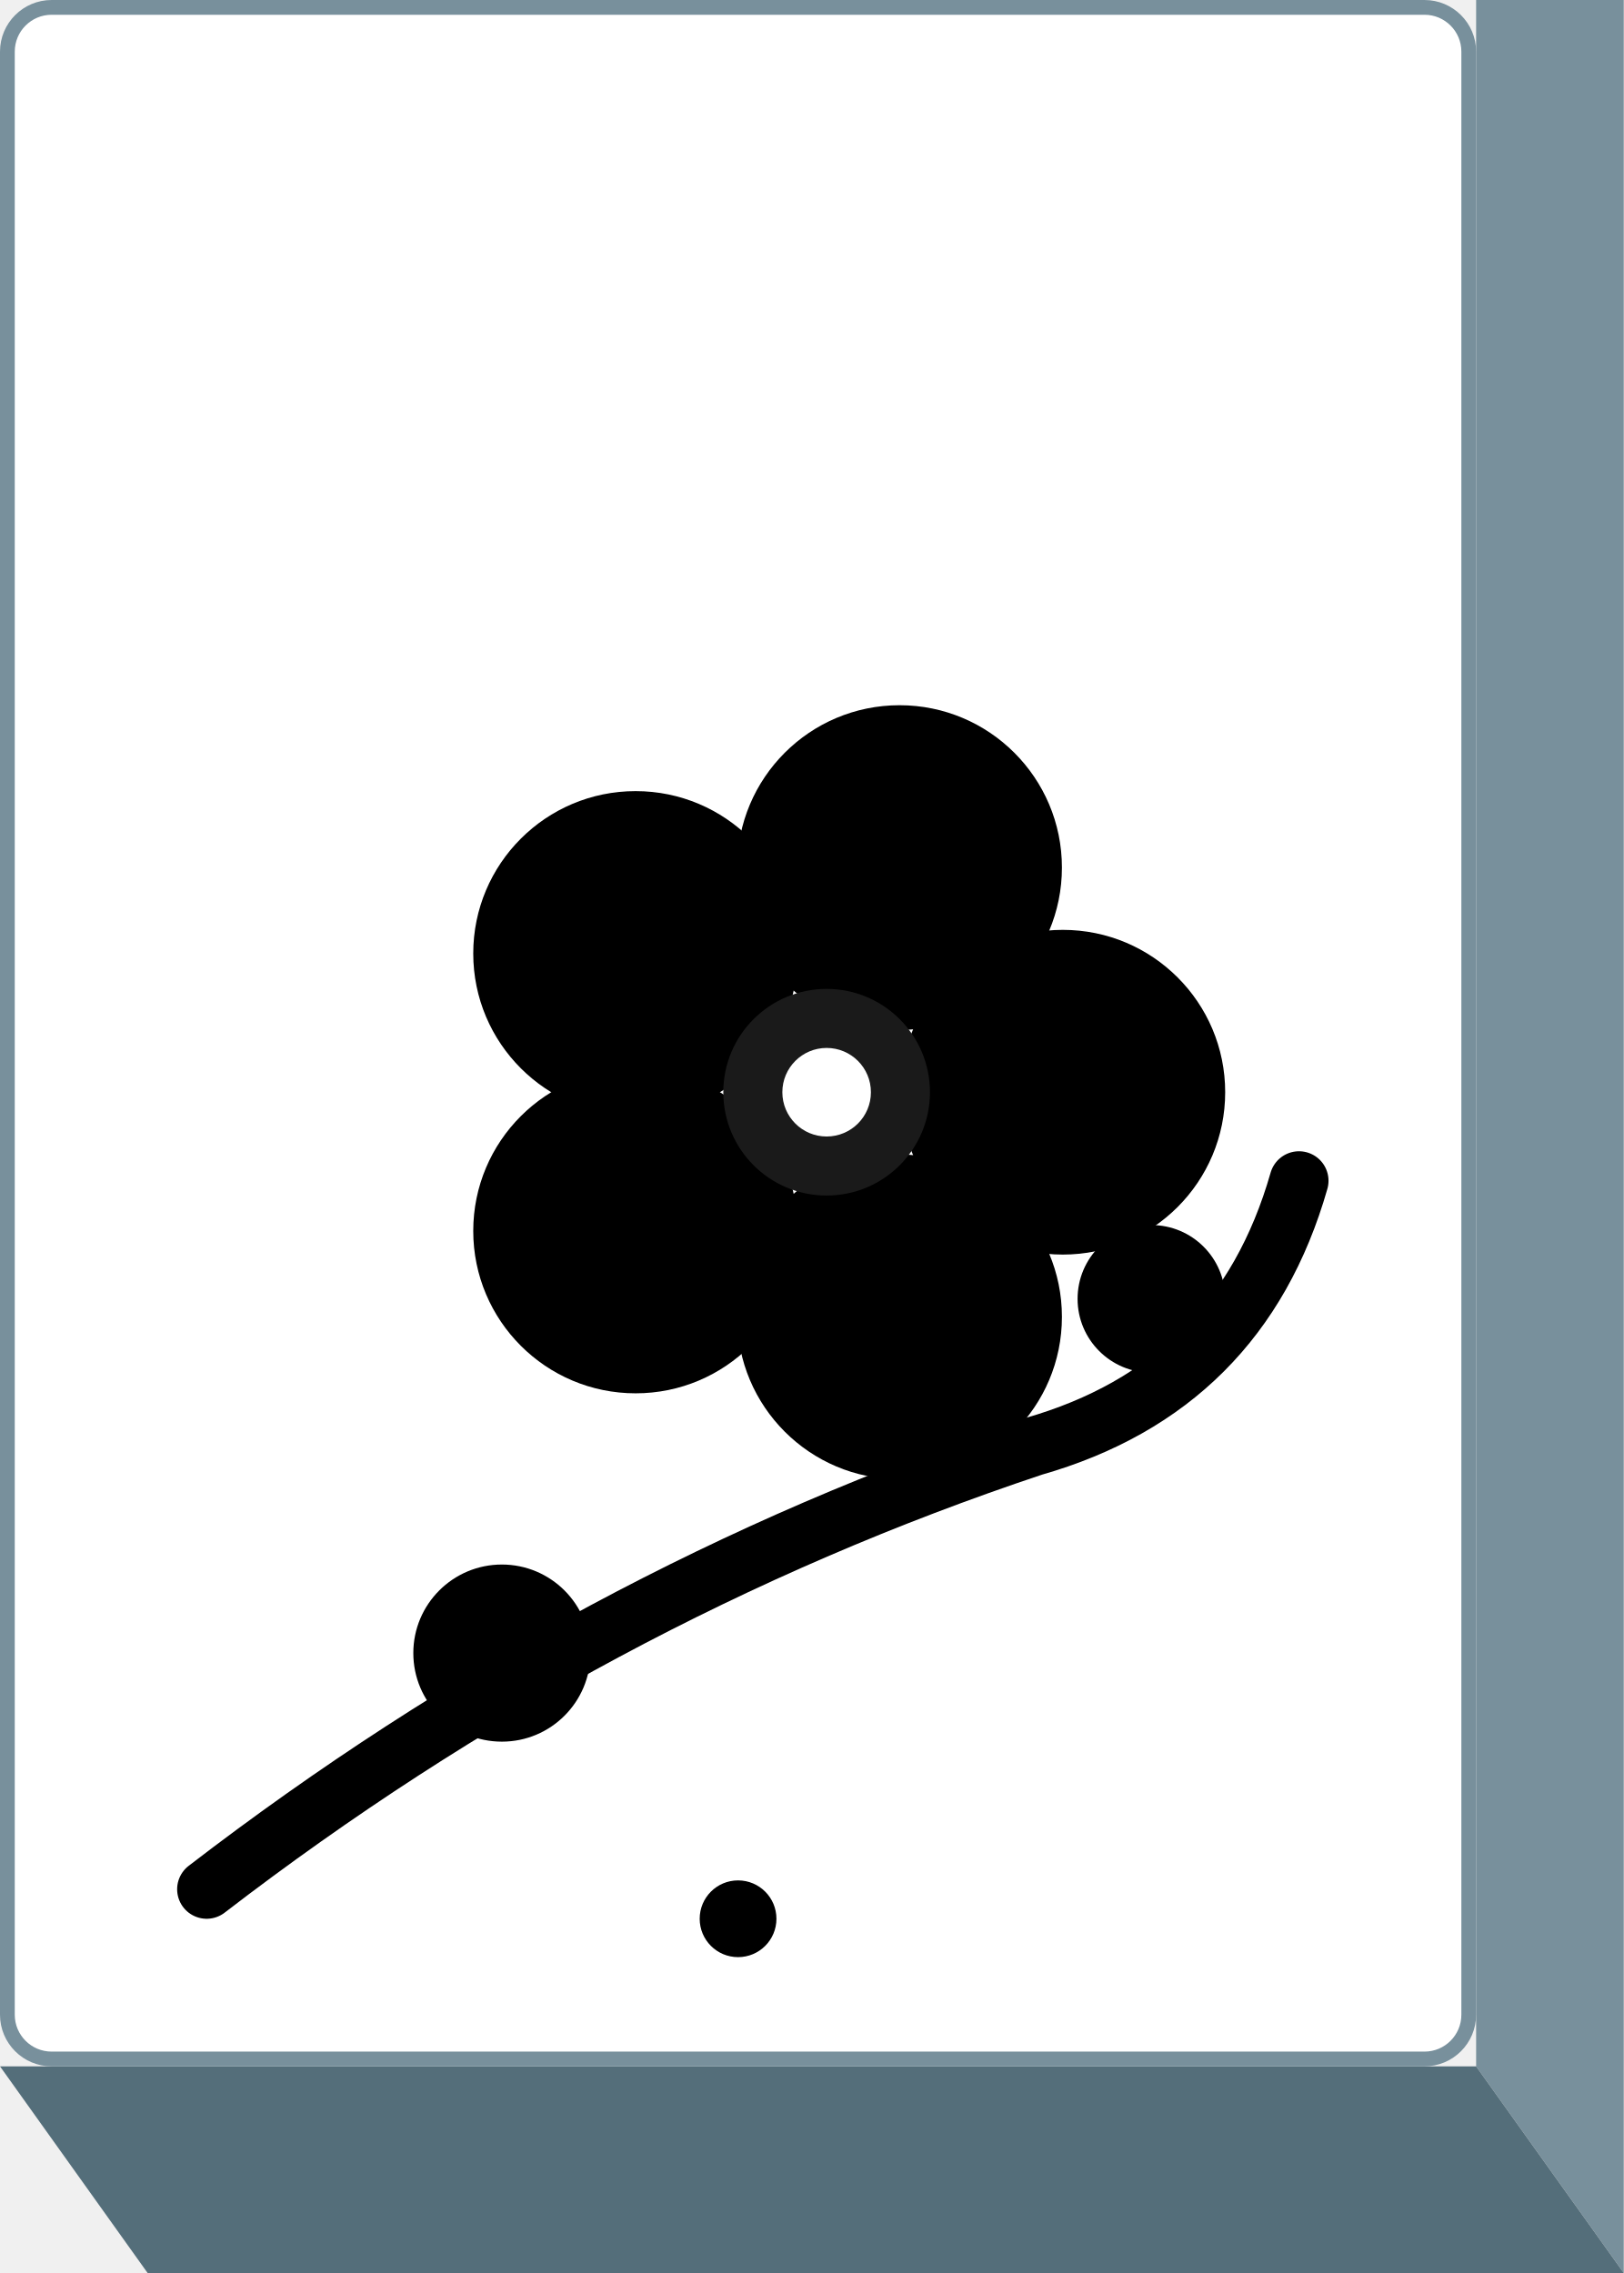
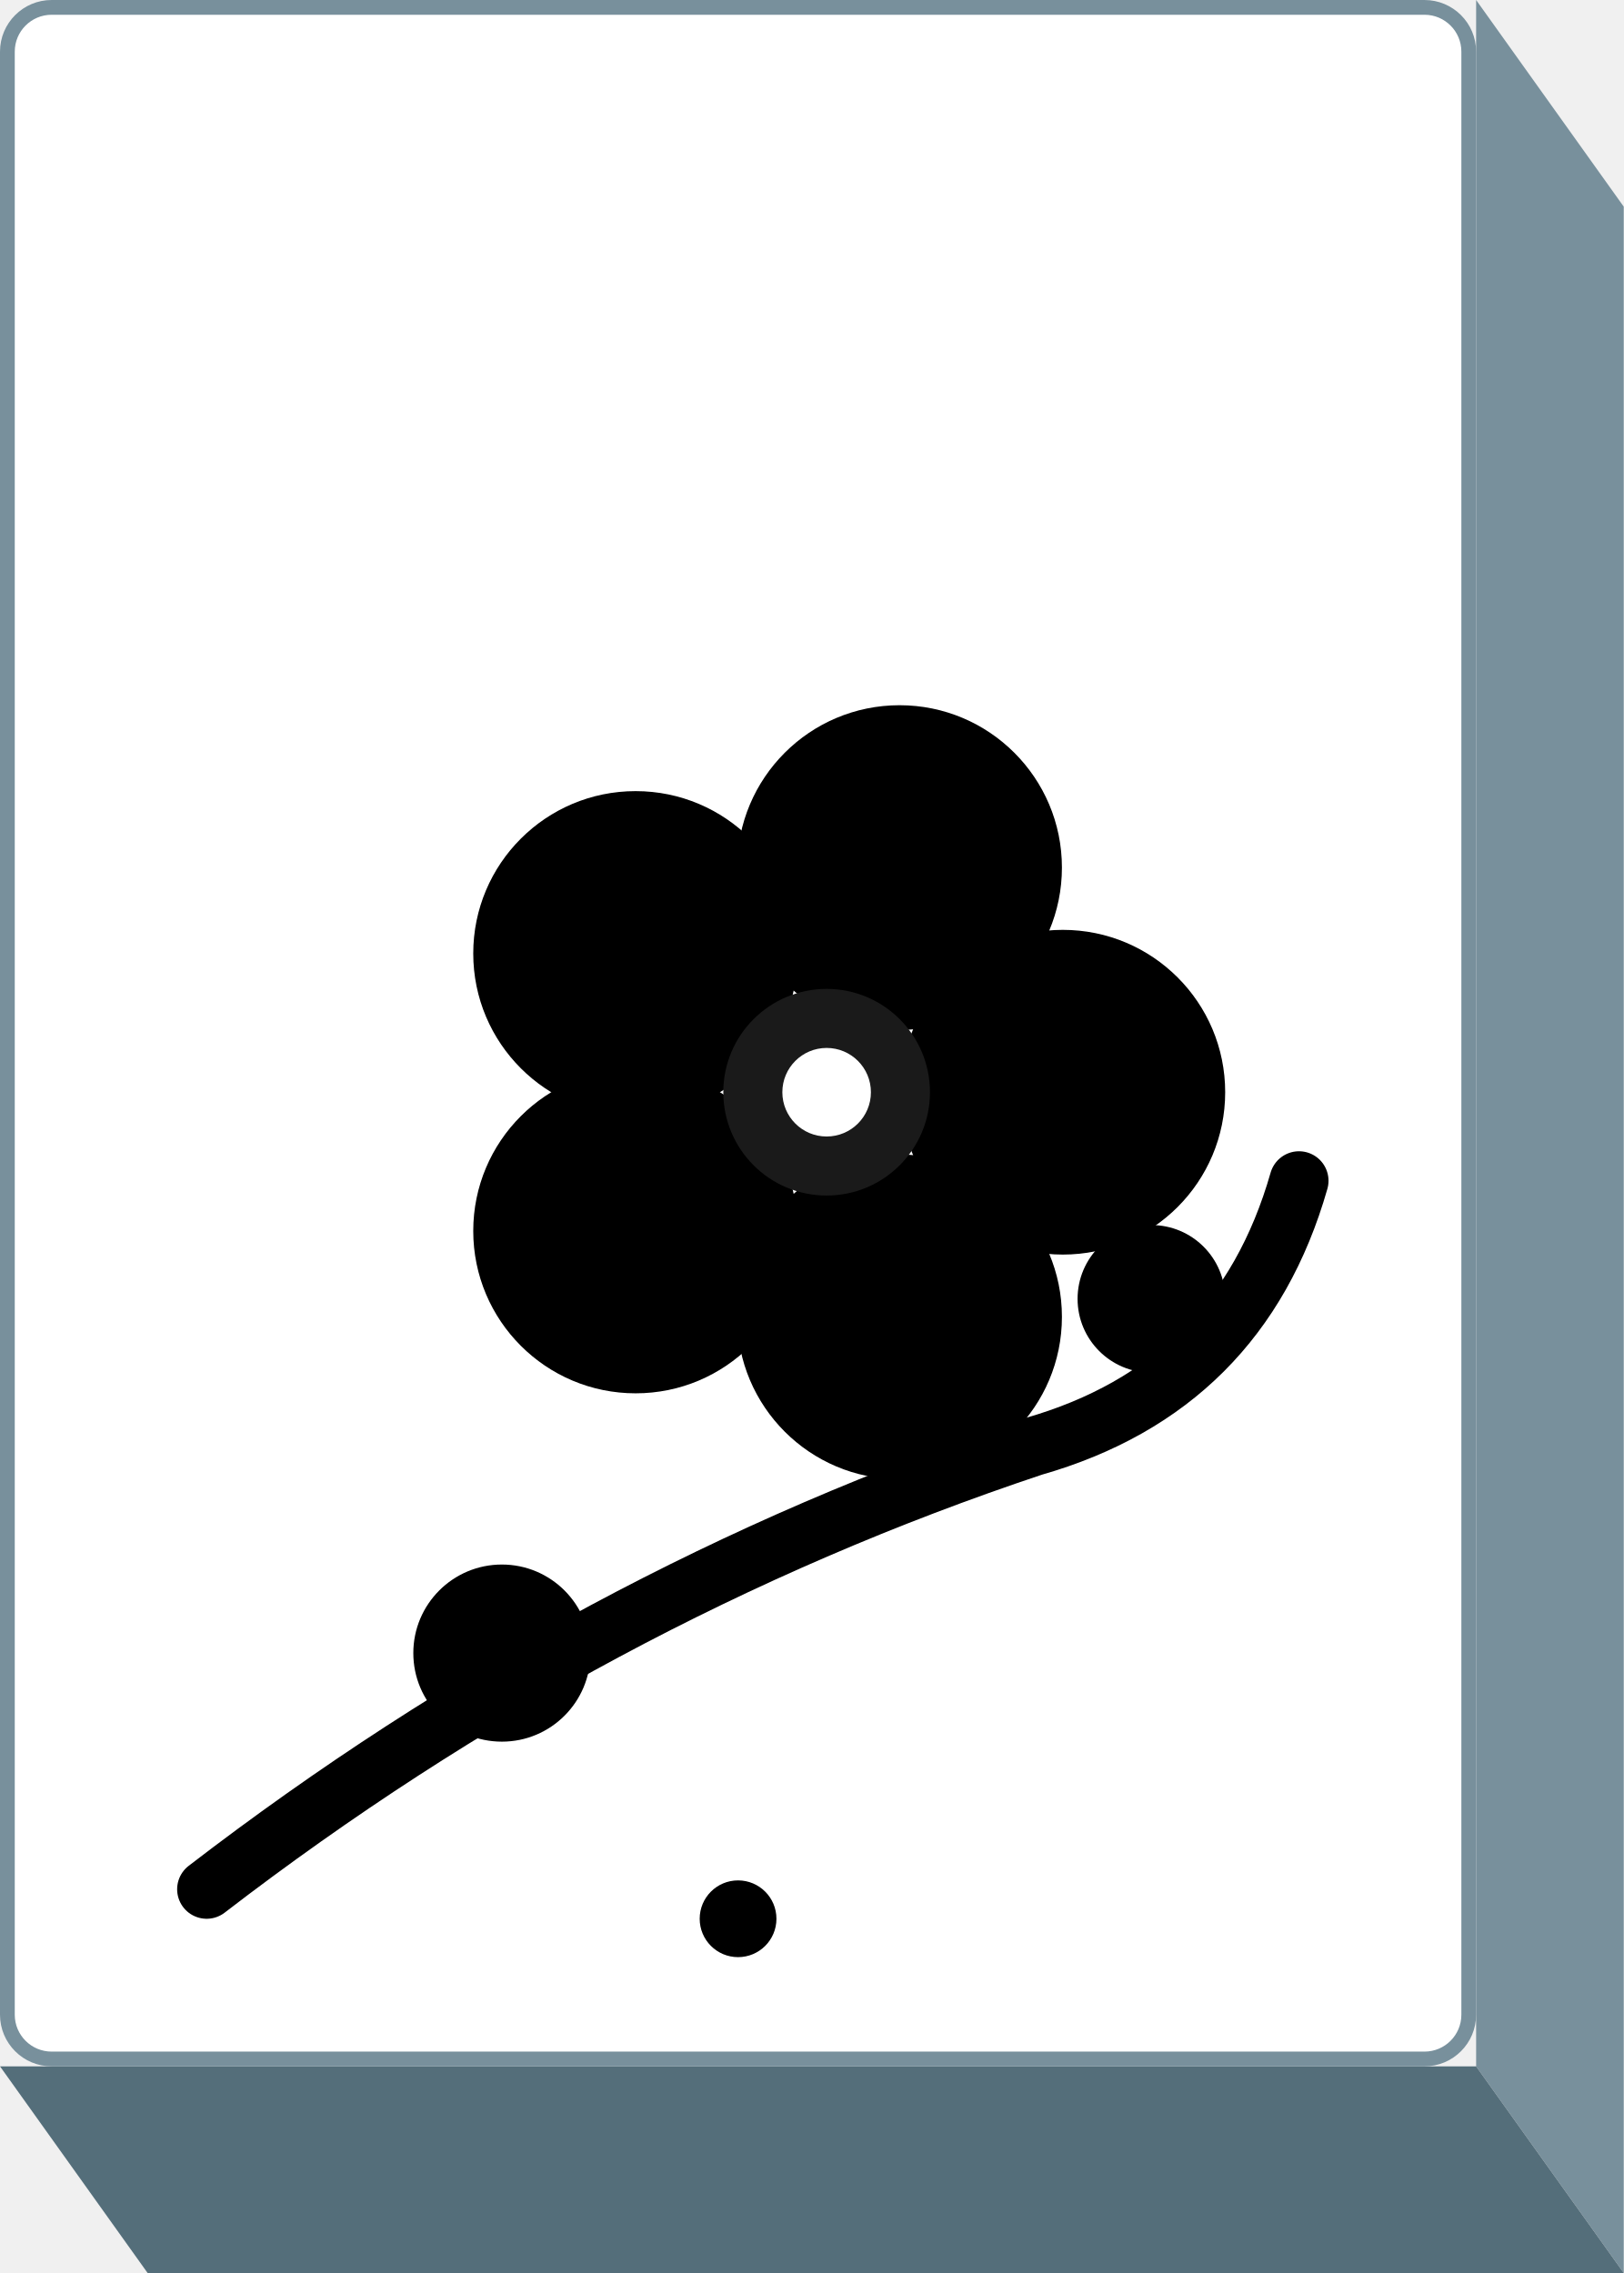
<svg xmlns="http://www.w3.org/2000/svg" width="110" height="154" viewBox="0 0 110 154">
-   <path d="M100 0 L110 0 L110 154 L100 140 Z" fill="#78909c" />
+   <path d="M100 0 L110 14 L110 154 L100 140 Z" fill="#78909c" />
  <path d="M0 140 L100 140 L110 154 L10 154 Z" fill="#546e7a" />
  <rect x="0.5" y="0.5" width="99" height="139" rx="3" fill="#ffffff" stroke="#78909c" stroke-width="1" />
  <g transform="translate(0,20)">
    <path d="M14 108 Q40 88 70 78 Q84 74 88 60" fill="none" stroke="#000000" stroke-width="4" stroke-linecap="round" stroke-linejoin="round" />
    <circle cx="72" cy="54" r="11" fill="#000000" />
    <circle cx="60.94" cy="69.22" r="11" fill="#000000" />
    <circle cx="43.06" cy="63.4" r="11" fill="#000000" />
    <circle cx="43.06" cy="44.6" r="11" fill="#000000" />
    <circle cx="60.94" cy="38.78" r="11" fill="#000000" />
    <circle cx="56" cy="54" r="7" fill="#1a1a1a" />
    <circle cx="56" cy="54" r="3" fill="#ffffff" />
    <circle cx="34" cy="92" r="6" fill="#000000" />
    <circle cx="78" cy="68" r="5" fill="#000000" />
    <circle cx="50" cy="110" r="2.6" fill="#000000" />
  </g>
</svg>
